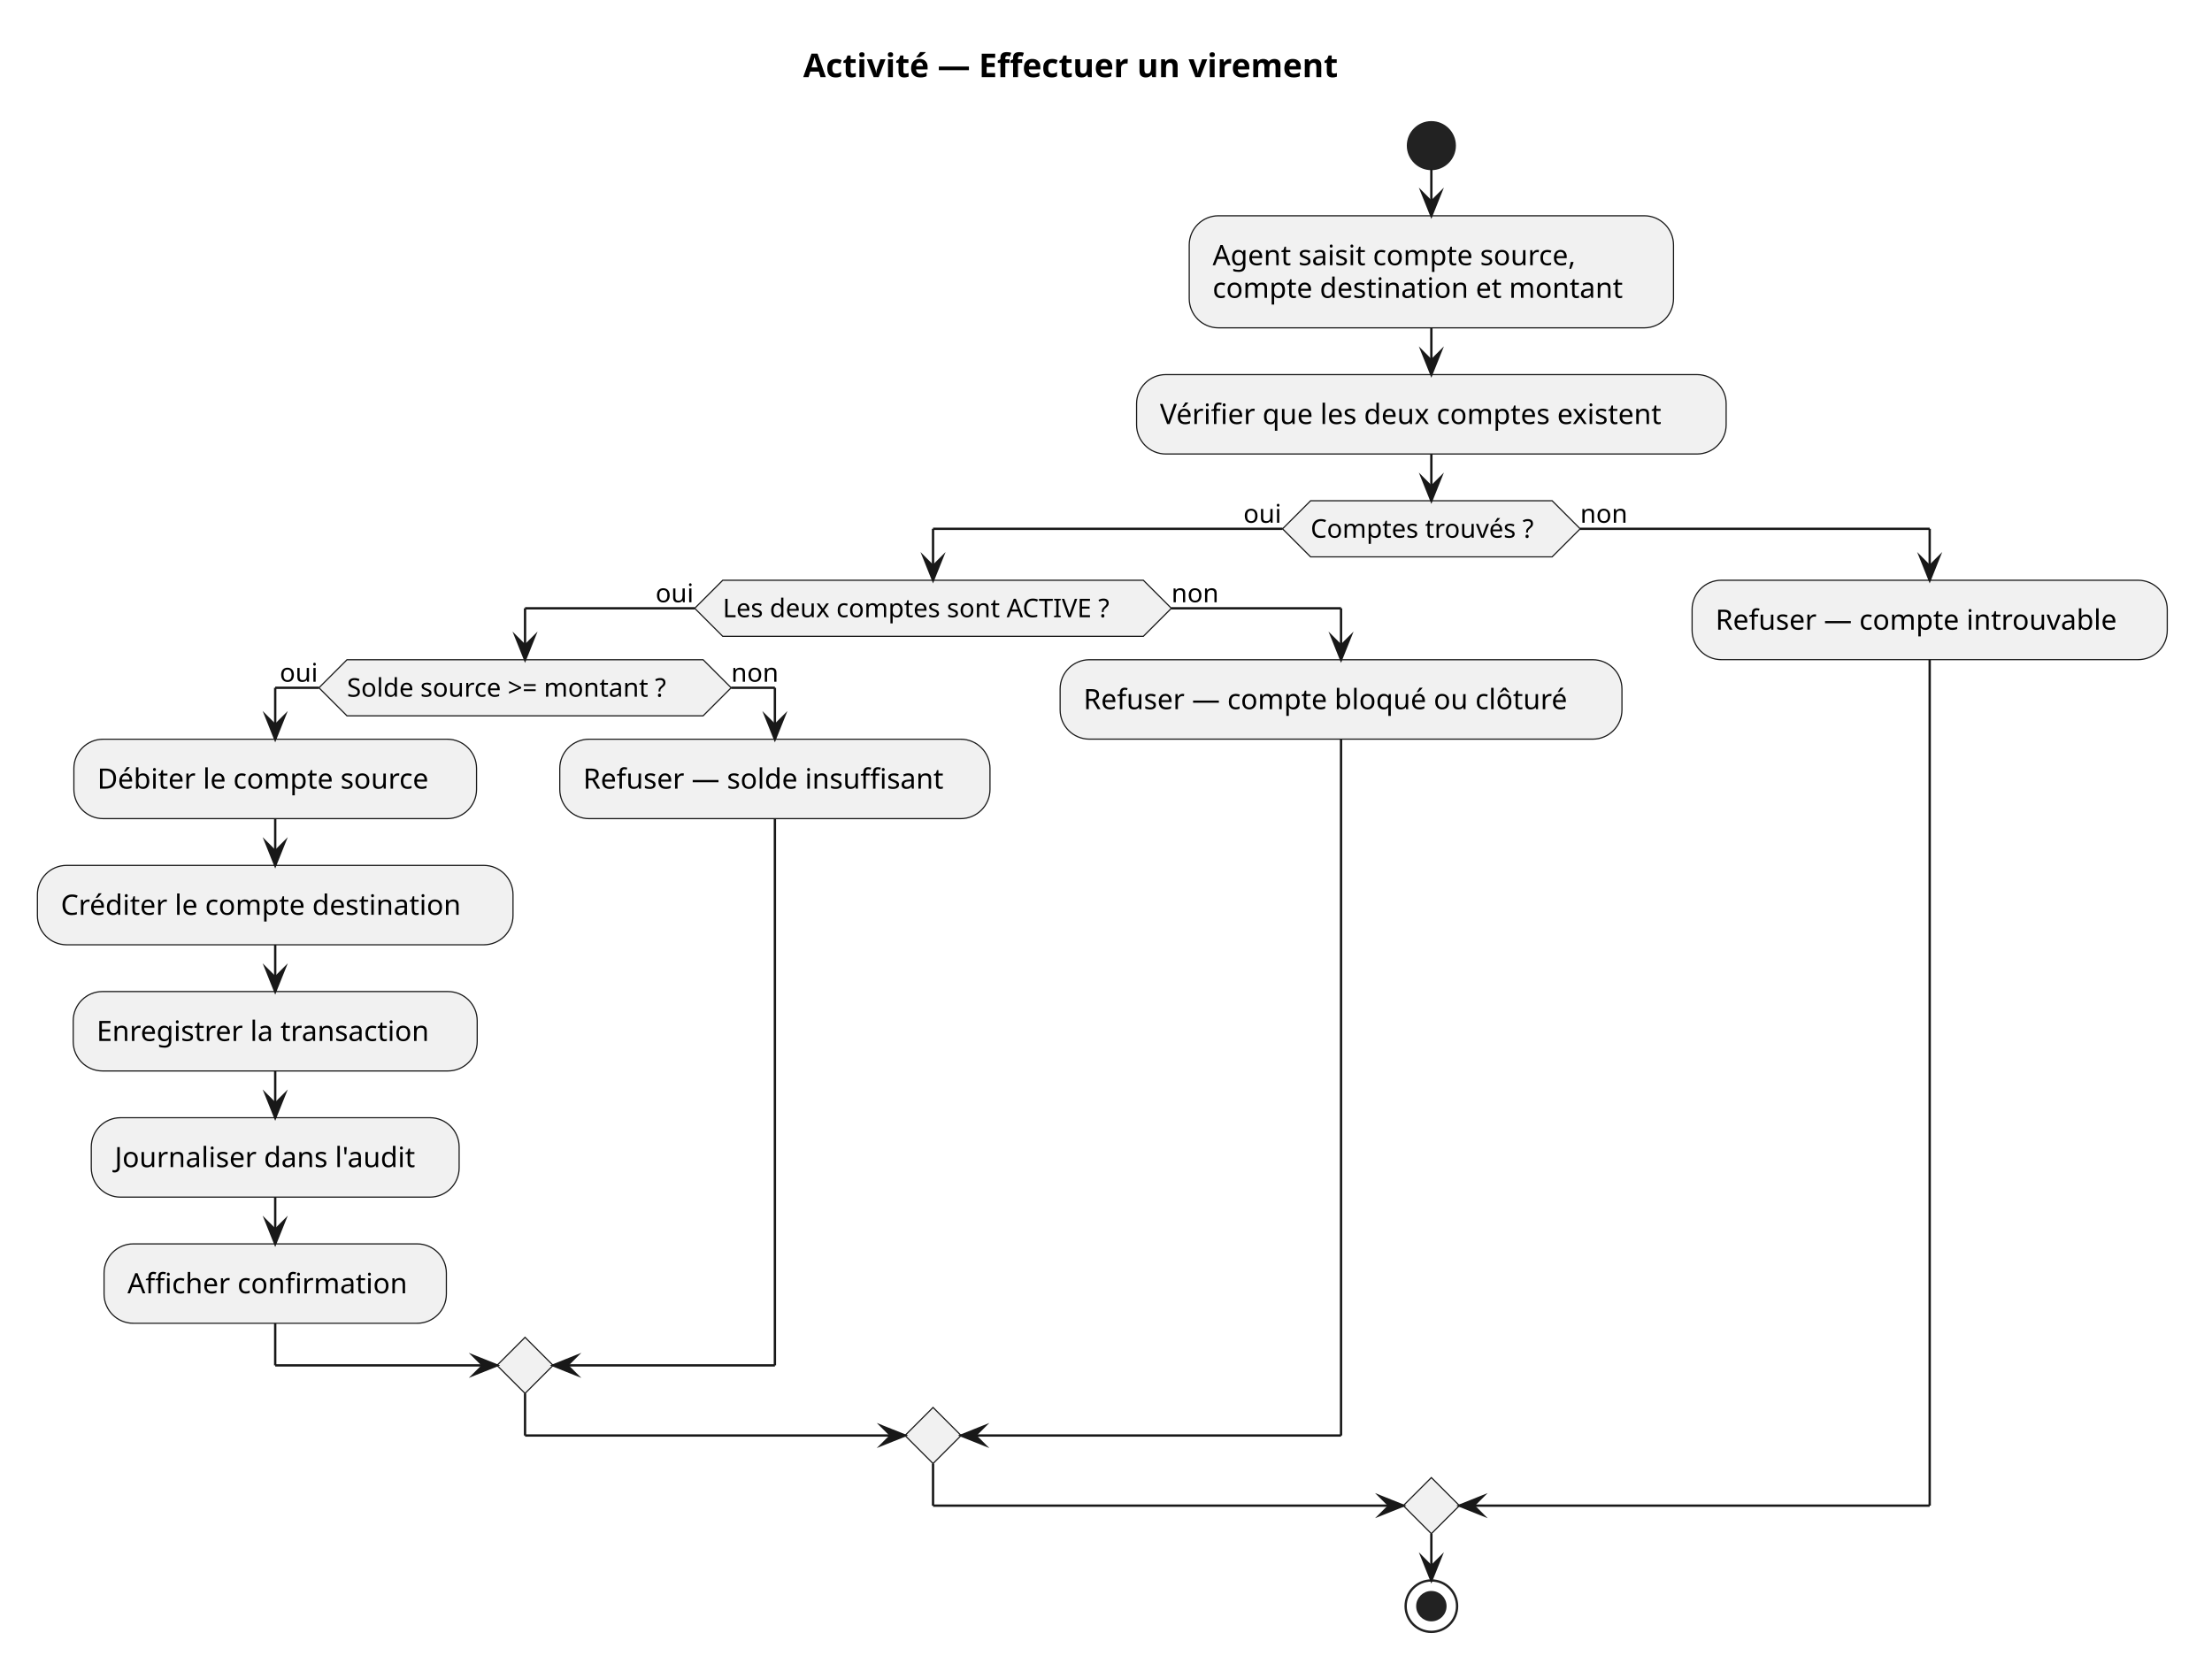
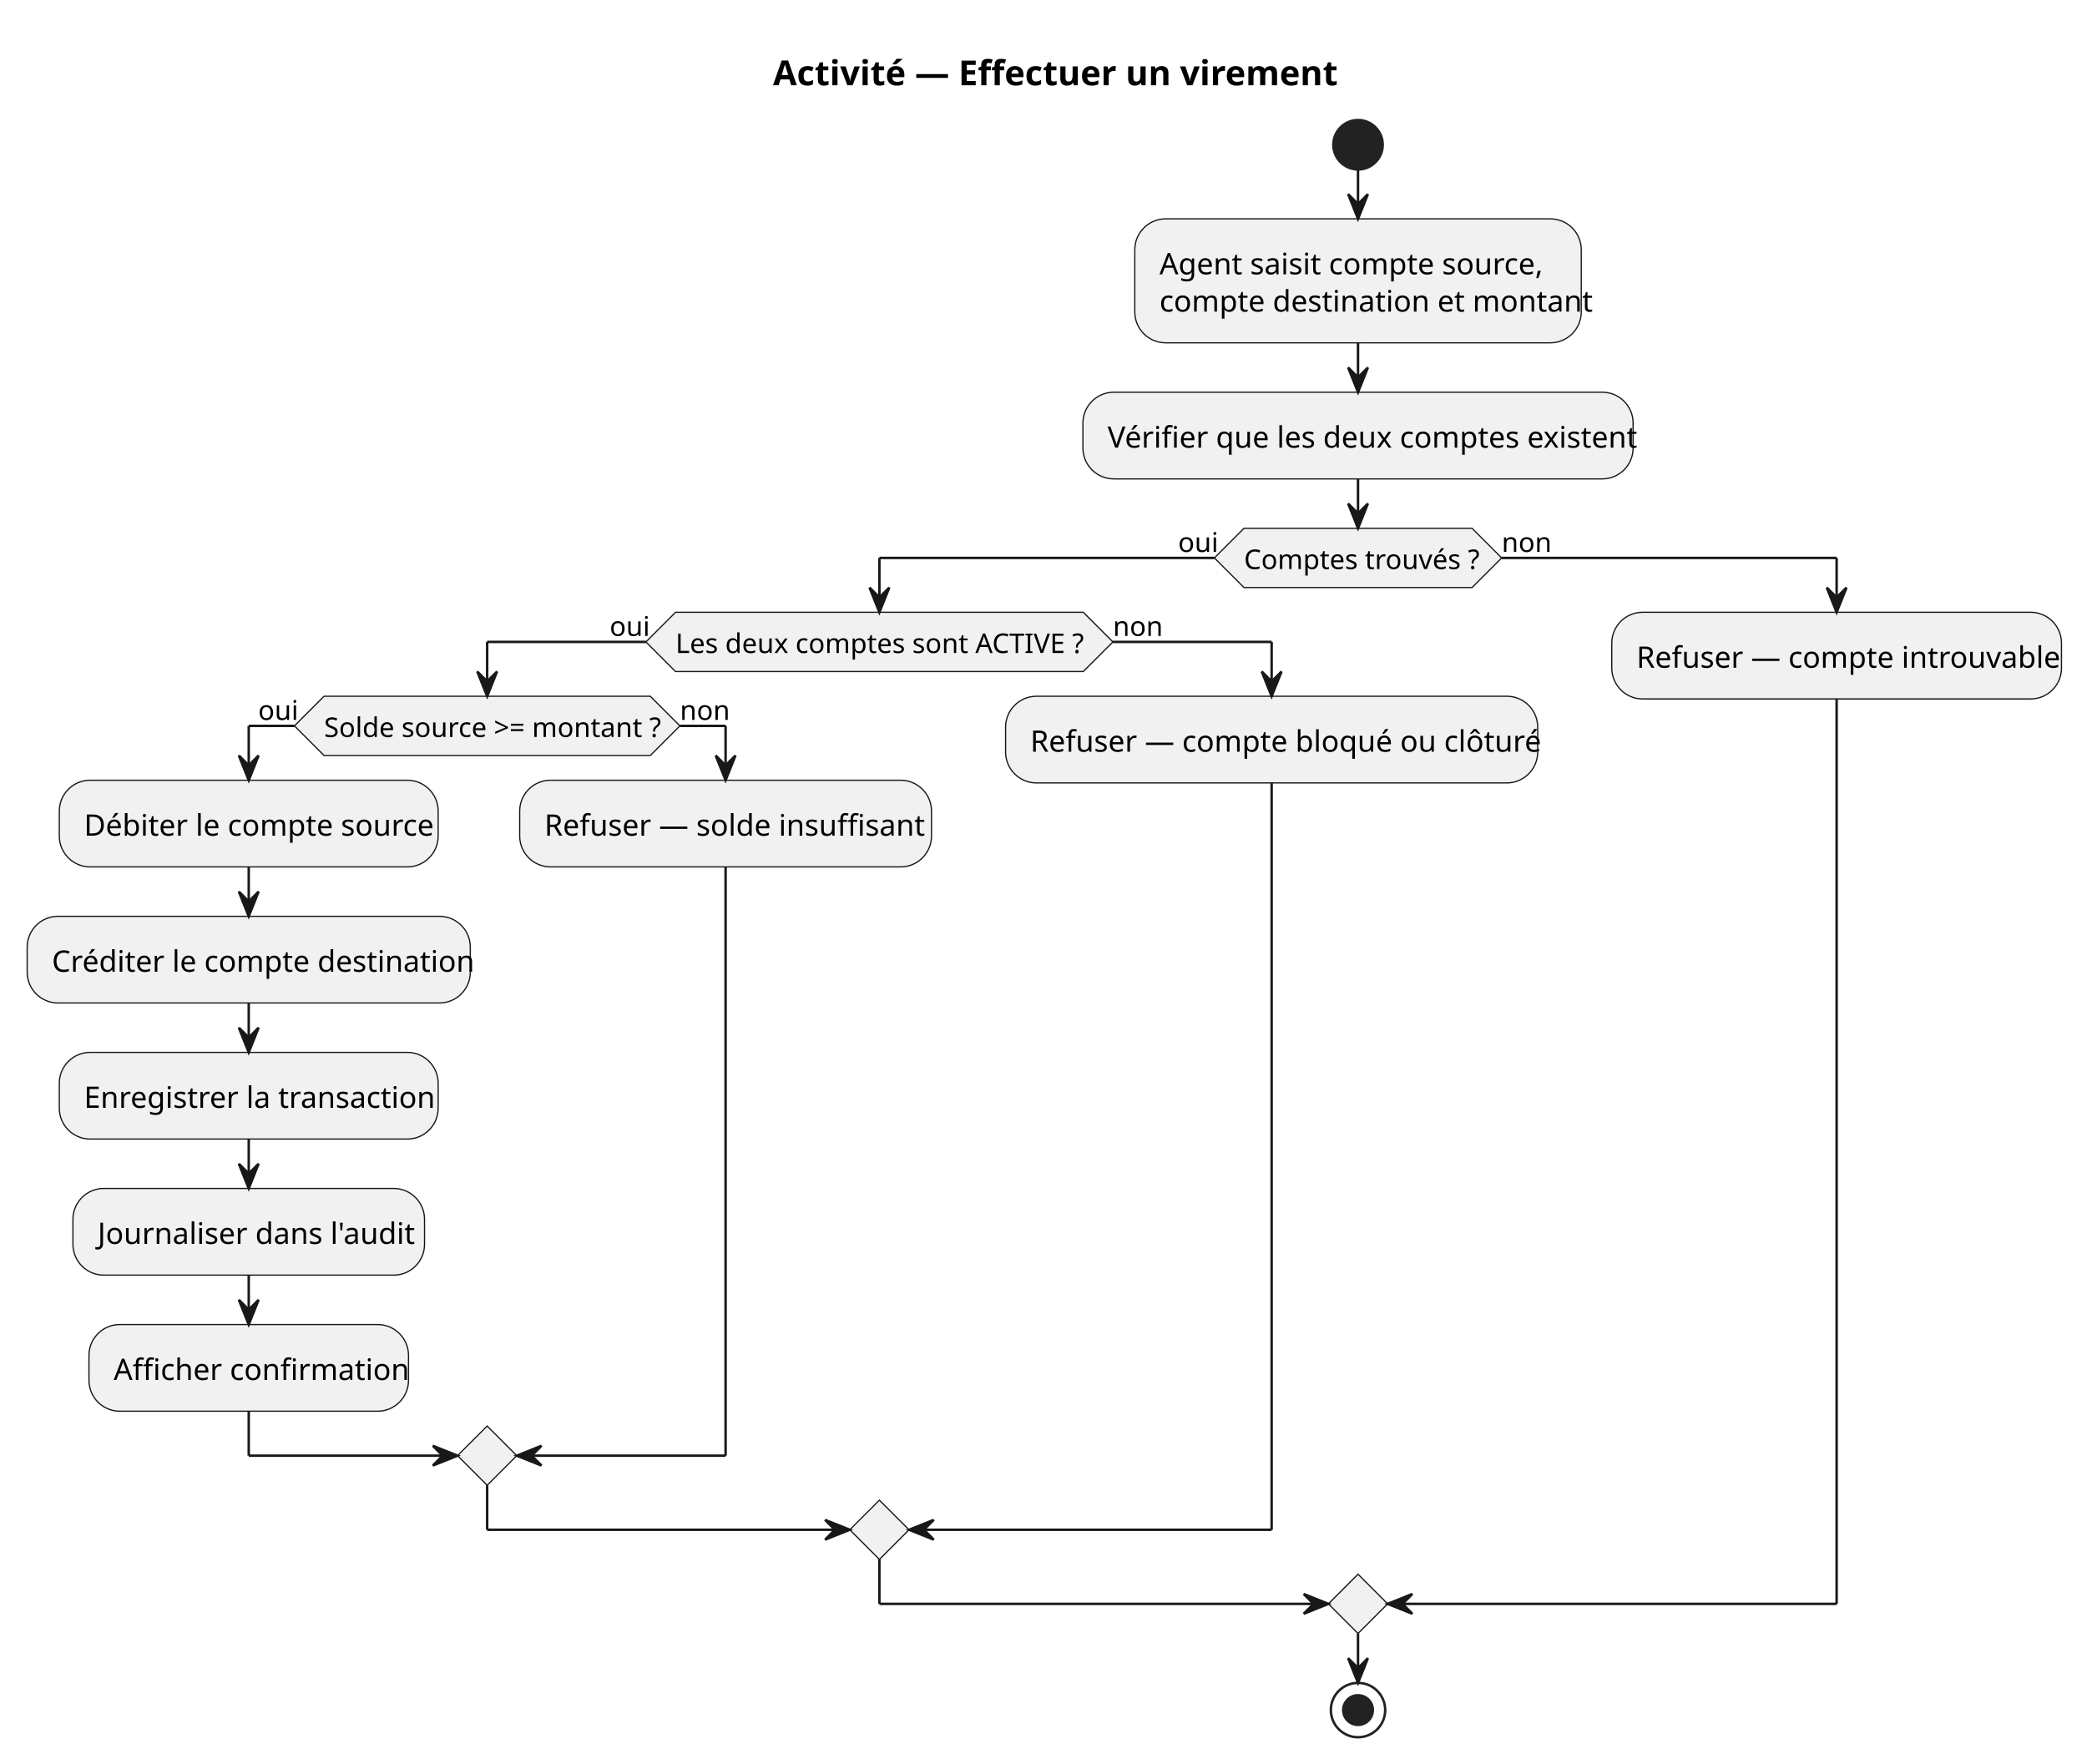
- <svg xmlns="http://www.w3.org/2000/svg" version="1.1" data-diagram-type="ACTIVITY" style="width:946px;height:718px;background:#FFFFFF;" width="946px" height="718px" viewBox="0 0 946 718" zoomAndPan="magnify" preserveAspectRatio="none" contentStyleType="text/css">
+ <svg xmlns="http://www.w3.org/2000/svg" contentStyleType="text/css" height="714px" preserveAspectRatio="none" style="width:845px;height:714px;background:#FFFFFF;" version="1.1" viewBox="0 0 845 714" width="845px" zoomAndPan="magnify">
  <defs />
  <g>
-     <g class="title" data-source-line="3">
-       <text x="343.518" y="32.995" fill="#000000" font-size="14" lengthAdjust="spacing" textLength="257.831" font-weight="700" font-family="sans-serif">Activité — Effectuer un virement</text>
-     </g>
-     <ellipse cx="612.147" cy="62.297" rx="10" ry="10" fill="#222222" style="stroke:#222222;stroke-width:1;" />
-     <rect x="508.594" y="92.297" width="207.107" height="47.938" fill="#F1F1F1" style="stroke:#181818;stroke-width:0.5;" rx="12.5" ry="12.5" />
-     <text x="518.594" y="113.436" fill="#000000" font-size="12" lengthAdjust="spacing" textLength="167.455" font-family="sans-serif">Agent saisit compte source,</text>
-     <text x="518.594" y="127.404" fill="#000000" font-size="12" lengthAdjust="spacing" textLength="187.107" font-family="sans-serif">compte destination et montant</text>
-     <rect x="486.076" y="160.234" width="252.143" height="33.969" fill="#F1F1F1" style="stroke:#181818;stroke-width:0.5;" rx="12.5" ry="12.5" />
-     <text x="496.076" y="181.373" fill="#000000" font-size="12" lengthAdjust="spacing" textLength="232.143" font-family="sans-serif">Vérifier que les deux comptes existent</text>
-     <polygon points="560.499,214.203,663.796,214.203,675.796,226.203,663.796,238.203,560.499,238.203,548.499,226.203,560.499,214.203" fill="#F1F1F1" style="stroke:#181818;stroke-width:0.5;stroke-linejoin:miter;stroke-miterlimit:10;" />
-     <text x="560.499" y="230.011" fill="#000000" font-size="11" lengthAdjust="spacing" textLength="103.297" font-family="sans-serif">Comptes trouvés ?</text>
-     <text x="531.741" y="223.609" fill="#000000" font-size="11" lengthAdjust="spacing" textLength="16.758" font-family="sans-serif">oui</text>
-     <text x="675.796" y="223.609" fill="#000000" font-size="11" lengthAdjust="spacing" textLength="20.673" font-family="sans-serif">non</text>
-     <polygon points="309.105,248.203,488.961,248.203,500.961,260.203,488.961,272.203,309.105,272.203,297.105,260.203,309.105,248.203" fill="#F1F1F1" style="stroke:#181818;stroke-width:0.5;stroke-linejoin:miter;stroke-miterlimit:10;" />
-     <text x="309.105" y="264.011" fill="#000000" font-size="11" lengthAdjust="spacing" textLength="179.856" font-family="sans-serif">Les deux comptes sont ACTIVE ?</text>
-     <text x="280.347" y="257.609" fill="#000000" font-size="11" lengthAdjust="spacing" textLength="16.758" font-family="sans-serif">oui</text>
-     <text x="500.961" y="257.609" fill="#000000" font-size="11" lengthAdjust="spacing" textLength="20.673" font-family="sans-serif">non</text>
-     <polygon points="148.394,282.203,300.697,282.203,312.697,294.203,300.697,306.203,148.394,306.203,136.394,294.203,148.394,282.203" fill="#F1F1F1" style="stroke:#181818;stroke-width:0.5;stroke-linejoin:miter;stroke-miterlimit:10;" />
-     <text x="148.394" y="298.011" fill="#000000" font-size="11" lengthAdjust="spacing" textLength="152.303" font-family="sans-serif">Solde source &gt;= montant ?</text>
-     <text x="119.636" y="291.609" fill="#000000" font-size="11" lengthAdjust="spacing" textLength="16.758" font-family="sans-serif">oui</text>
-     <text x="312.697" y="291.609" fill="#000000" font-size="11" lengthAdjust="spacing" textLength="20.673" font-family="sans-serif">non</text>
-     <rect x="31.598" y="316.203" width="172.203" height="33.969" fill="#F1F1F1" style="stroke:#181818;stroke-width:0.5;" rx="12.5" ry="12.5" />
-     <text x="41.598" y="337.342" fill="#000000" font-size="12" lengthAdjust="spacing" textLength="152.203" font-family="sans-serif">Débiter le compte source</text>
-     <rect x="16" y="370.172" width="203.398" height="33.969" fill="#F1F1F1" style="stroke:#181818;stroke-width:0.5;" rx="12.5" ry="12.5" />
-     <text x="26" y="391.31" fill="#000000" font-size="12" lengthAdjust="spacing" textLength="183.398" font-family="sans-serif">Créditer le compte destination</text>
-     <rect x="31.316" y="424.141" width="172.766" height="33.969" fill="#F1F1F1" style="stroke:#181818;stroke-width:0.5;" rx="12.5" ry="12.5" />
-     <text x="41.316" y="445.279" fill="#000000" font-size="12" lengthAdjust="spacing" textLength="152.766" font-family="sans-serif">Enregistrer la transaction</text>
-     <rect x="39.039" y="478.109" width="157.32" height="33.969" fill="#F1F1F1" style="stroke:#181818;stroke-width:0.5;" rx="12.5" ry="12.5" />
-     <text x="49.039" y="499.248" fill="#000000" font-size="12" lengthAdjust="spacing" textLength="137.32" font-family="sans-serif">Journaliser dans l'audit</text>
-     <rect x="44.503" y="532.078" width="146.393" height="33.969" fill="#F1F1F1" style="stroke:#181818;stroke-width:0.5;" rx="12.5" ry="12.5" />
-     <text x="54.503" y="553.217" fill="#000000" font-size="12" lengthAdjust="spacing" textLength="126.393" font-family="sans-serif">Afficher confirmation</text>
-     <rect x="239.398" y="316.203" width="183.986" height="33.969" fill="#F1F1F1" style="stroke:#181818;stroke-width:0.5;" rx="12.5" ry="12.5" />
-     <text x="249.398" y="337.342" fill="#000000" font-size="12" lengthAdjust="spacing" textLength="163.986" font-family="sans-serif">Refuser — solde insuffisant</text>
-     <polygon points="224.545,572.047,236.545,584.047,224.545,596.047,212.545,584.047,224.545,572.047" fill="#F1F1F1" style="stroke:#181818;stroke-width:0.5;stroke-linejoin:miter;stroke-miterlimit:10;" />
-     <rect x="453.385" y="282.203" width="240.272" height="33.969" fill="#F1F1F1" style="stroke:#181818;stroke-width:0.5;" rx="12.5" ry="12.5" />
-     <text x="463.385" y="303.342" fill="#000000" font-size="12" lengthAdjust="spacing" textLength="220.272" font-family="sans-serif">Refuser — compte bloqué ou clôturé</text>
-     <polygon points="399.033,602.047,411.033,614.047,399.033,626.047,387.033,614.047,399.033,602.047" fill="#F1F1F1" style="stroke:#181818;stroke-width:0.5;stroke-linejoin:miter;stroke-miterlimit:10;" />
-     <rect x="723.656" y="248.203" width="203.211" height="33.969" fill="#F1F1F1" style="stroke:#181818;stroke-width:0.5;" rx="12.5" ry="12.5" />
-     <text x="733.656" y="269.342" fill="#000000" font-size="12" lengthAdjust="spacing" textLength="183.211" font-family="sans-serif">Refuser — compte introuvable</text>
-     <polygon points="612.147,632.047,624.147,644.047,612.147,656.047,600.147,644.047,612.147,632.047" fill="#F1F1F1" style="stroke:#181818;stroke-width:0.5;stroke-linejoin:miter;stroke-miterlimit:10;" />
-     <ellipse cx="612.147" cy="687.047" rx="11" ry="11" fill="none" style="stroke:#222222;stroke-width:1;" />
-     <ellipse cx="612.147" cy="687.047" rx="6" ry="6" fill="#222222" style="stroke:#222222;stroke-width:1;" />
-     <line x1="612.147" y1="72.297" x2="612.147" y2="92.297" style="stroke:#181818;stroke-width:1;" />
-     <polygon points="608.147,82.297,612.147,92.297,616.147,82.297,612.147,86.297" fill="#181818" style="stroke:#181818;stroke-width:1;stroke-linejoin:miter;stroke-miterlimit:10;" />
-     <line x1="612.147" y1="140.234" x2="612.147" y2="160.234" style="stroke:#181818;stroke-width:1;" />
-     <polygon points="608.147,150.234,612.147,160.234,616.147,150.234,612.147,154.234" fill="#181818" style="stroke:#181818;stroke-width:1;stroke-linejoin:miter;stroke-miterlimit:10;" />
-     <line x1="117.699" y1="350.172" x2="117.699" y2="370.172" style="stroke:#181818;stroke-width:1;" />
-     <polygon points="113.699,360.172,117.699,370.172,121.699,360.172,117.699,364.172" fill="#181818" style="stroke:#181818;stroke-width:1;stroke-linejoin:miter;stroke-miterlimit:10;" />
-     <line x1="117.699" y1="404.141" x2="117.699" y2="424.141" style="stroke:#181818;stroke-width:1;" />
-     <polygon points="113.699,414.141,117.699,424.141,121.699,414.141,117.699,418.141" fill="#181818" style="stroke:#181818;stroke-width:1;stroke-linejoin:miter;stroke-miterlimit:10;" />
-     <line x1="117.699" y1="458.109" x2="117.699" y2="478.109" style="stroke:#181818;stroke-width:1;" />
-     <polygon points="113.699,468.109,117.699,478.109,121.699,468.109,117.699,472.109" fill="#181818" style="stroke:#181818;stroke-width:1;stroke-linejoin:miter;stroke-miterlimit:10;" />
-     <line x1="117.699" y1="512.078" x2="117.699" y2="532.078" style="stroke:#181818;stroke-width:1;" />
-     <polygon points="113.699,522.078,117.699,532.078,121.699,522.078,117.699,526.078" fill="#181818" style="stroke:#181818;stroke-width:1;stroke-linejoin:miter;stroke-miterlimit:10;" />
-     <line x1="136.394" y1="294.203" x2="117.699" y2="294.203" style="stroke:#181818;stroke-width:1;" />
-     <line x1="117.699" y1="294.203" x2="117.699" y2="316.203" style="stroke:#181818;stroke-width:1;" />
-     <polygon points="113.699,306.203,117.699,316.203,121.699,306.203,117.699,310.203" fill="#181818" style="stroke:#181818;stroke-width:1;stroke-linejoin:miter;stroke-miterlimit:10;" />
-     <line x1="312.697" y1="294.203" x2="331.392" y2="294.203" style="stroke:#181818;stroke-width:1;" />
-     <line x1="331.392" y1="294.203" x2="331.392" y2="316.203" style="stroke:#181818;stroke-width:1;" />
-     <polygon points="327.392,306.203,331.392,316.203,335.392,306.203,331.392,310.203" fill="#181818" style="stroke:#181818;stroke-width:1;stroke-linejoin:miter;stroke-miterlimit:10;" />
-     <line x1="117.699" y1="566.047" x2="117.699" y2="584.047" style="stroke:#181818;stroke-width:1;" />
-     <line x1="117.699" y1="584.047" x2="212.545" y2="584.047" style="stroke:#181818;stroke-width:1;" />
-     <polygon points="202.545,580.047,212.545,584.047,202.545,588.047,206.545,584.047" fill="#181818" style="stroke:#181818;stroke-width:1;stroke-linejoin:miter;stroke-miterlimit:10;" />
-     <line x1="331.392" y1="350.172" x2="331.392" y2="584.047" style="stroke:#181818;stroke-width:1;" />
-     <line x1="331.392" y1="584.047" x2="236.545" y2="584.047" style="stroke:#181818;stroke-width:1;" />
-     <polygon points="246.545,580.047,236.545,584.047,246.545,588.047,242.545,584.047" fill="#181818" style="stroke:#181818;stroke-width:1;stroke-linejoin:miter;stroke-miterlimit:10;" />
-     <line x1="297.105" y1="260.203" x2="224.545" y2="260.203" style="stroke:#181818;stroke-width:1;" />
-     <line x1="224.545" y1="260.203" x2="224.545" y2="282.203" style="stroke:#181818;stroke-width:1;" />
-     <polygon points="220.545,272.203,224.545,282.203,228.545,272.203,224.545,276.203" fill="#181818" style="stroke:#181818;stroke-width:1;stroke-linejoin:miter;stroke-miterlimit:10;" />
-     <line x1="500.961" y1="260.203" x2="573.52" y2="260.203" style="stroke:#181818;stroke-width:1;" />
-     <line x1="573.52" y1="260.203" x2="573.52" y2="282.203" style="stroke:#181818;stroke-width:1;" />
-     <polygon points="569.52,272.203,573.52,282.203,577.52,272.203,573.52,276.203" fill="#181818" style="stroke:#181818;stroke-width:1;stroke-linejoin:miter;stroke-miterlimit:10;" />
-     <line x1="224.545" y1="596.047" x2="224.545" y2="614.047" style="stroke:#181818;stroke-width:1;" />
-     <line x1="224.545" y1="614.047" x2="387.033" y2="614.047" style="stroke:#181818;stroke-width:1;" />
-     <polygon points="377.033,610.047,387.033,614.047,377.033,618.047,381.033,614.047" fill="#181818" style="stroke:#181818;stroke-width:1;stroke-linejoin:miter;stroke-miterlimit:10;" />
-     <line x1="573.52" y1="316.172" x2="573.52" y2="614.047" style="stroke:#181818;stroke-width:1;" />
-     <line x1="573.52" y1="614.047" x2="411.033" y2="614.047" style="stroke:#181818;stroke-width:1;" />
-     <polygon points="421.033,610.047,411.033,614.047,421.033,618.047,417.033,614.047" fill="#181818" style="stroke:#181818;stroke-width:1;stroke-linejoin:miter;stroke-miterlimit:10;" />
-     <line x1="548.499" y1="226.203" x2="399.033" y2="226.203" style="stroke:#181818;stroke-width:1;" />
-     <line x1="399.033" y1="226.203" x2="399.033" y2="248.203" style="stroke:#181818;stroke-width:1;" />
-     <polygon points="395.033,238.203,399.033,248.203,403.033,238.203,399.033,242.203" fill="#181818" style="stroke:#181818;stroke-width:1;stroke-linejoin:miter;stroke-miterlimit:10;" />
-     <line x1="675.796" y1="226.203" x2="825.262" y2="226.203" style="stroke:#181818;stroke-width:1;" />
-     <line x1="825.262" y1="226.203" x2="825.262" y2="248.203" style="stroke:#181818;stroke-width:1;" />
-     <polygon points="821.262,238.203,825.262,248.203,829.262,238.203,825.262,242.203" fill="#181818" style="stroke:#181818;stroke-width:1;stroke-linejoin:miter;stroke-miterlimit:10;" />
-     <line x1="399.033" y1="626.047" x2="399.033" y2="644.047" style="stroke:#181818;stroke-width:1;" />
-     <line x1="399.033" y1="644.047" x2="600.147" y2="644.047" style="stroke:#181818;stroke-width:1;" />
-     <polygon points="590.147,640.047,600.147,644.047,590.147,648.047,594.147,644.047" fill="#181818" style="stroke:#181818;stroke-width:1;stroke-linejoin:miter;stroke-miterlimit:10;" />
-     <line x1="825.262" y1="282.172" x2="825.262" y2="644.047" style="stroke:#181818;stroke-width:1;" />
-     <line x1="825.262" y1="644.047" x2="624.147" y2="644.047" style="stroke:#181818;stroke-width:1;" />
-     <polygon points="634.147,640.047,624.147,644.047,634.147,648.047,630.147,644.047" fill="#181818" style="stroke:#181818;stroke-width:1;stroke-linejoin:miter;stroke-miterlimit:10;" />
-     <line x1="612.147" y1="194.203" x2="612.147" y2="214.203" style="stroke:#181818;stroke-width:1;" />
-     <polygon points="608.147,204.203,612.147,214.203,616.147,204.203,612.147,208.203" fill="#181818" style="stroke:#181818;stroke-width:1;stroke-linejoin:miter;stroke-miterlimit:10;" />
-     <line x1="612.147" y1="656.047" x2="612.147" y2="676.047" style="stroke:#181818;stroke-width:1;" />
-     <polygon points="608.147,666.047,612.147,676.047,616.147,666.047,612.147,670.047" fill="#181818" style="stroke:#181818;stroke-width:1;stroke-linejoin:miter;stroke-miterlimit:10;" />
+     <text fill="#000000" font-family="sans-serif" font-size="14" font-weight="bold" lengthAdjust="spacing" textLength="216.713" x="312.978" y="34.533">Activité — Effectuer un virement</text>
+     <ellipse cx="549.845" cy="58.609" fill="#222222" rx="10" ry="10" style="stroke:#222222;stroke-width:1;" />
+     <rect fill="#F1F1F1" height="50.188" rx="12.5" ry="12.5" style="stroke:#181818;stroke-width:0.5;" width="180.764" x="459.463" y="88.609" />
+     <text fill="#000000" font-family="sans-serif" font-size="12" lengthAdjust="spacing" textLength="147.404" x="469.463" y="111.066">Agent saisit compte source,</text>
+     <text fill="#000000" font-family="sans-serif" font-size="12" lengthAdjust="spacing" textLength="160.764" x="469.463" y="126.16">compte destination et montant</text>
+     <rect fill="#F1F1F1" height="35.094" rx="12.5" ry="12.5" style="stroke:#181818;stroke-width:0.5;" width="222.769" x="438.46" y="158.797" />
+     <text fill="#000000" font-family="sans-serif" font-size="12" lengthAdjust="spacing" textLength="202.769" x="448.46" y="181.254">Vérifier que les deux comptes existent</text>
+     <polygon fill="#F1F1F1" points="503.685,213.891,596.004,213.891,608.004,225.891,596.004,237.891,503.685,237.891,491.685,225.891,503.685,213.891" style="stroke:#181818;stroke-width:0.5;" />
+     <text fill="#000000" font-family="sans-serif" font-size="11" lengthAdjust="spacing" textLength="92.318" x="503.685" y="230.392">Comptes trouvés ?</text>
+     <text fill="#000000" font-family="sans-serif" font-size="11" lengthAdjust="spacing" textLength="14.679" x="477.006" y="223.474">oui</text>
+     <text fill="#000000" font-family="sans-serif" font-size="11" lengthAdjust="spacing" textLength="18.353" x="608.004" y="223.474">non</text>
+     <polygon fill="#F1F1F1" points="273.519,247.891,438.599,247.891,450.599,259.891,438.599,271.891,273.519,271.891,261.519,259.891,273.519,247.891" style="stroke:#181818;stroke-width:0.5;" />
+     <text fill="#000000" font-family="sans-serif" font-size="11" lengthAdjust="spacing" textLength="165.081" x="273.519" y="264.392">Les deux comptes sont ACTIVE ?</text>
+     <text fill="#000000" font-family="sans-serif" font-size="11" lengthAdjust="spacing" textLength="14.679" x="246.84" y="257.474">oui</text>
+     <text fill="#000000" font-family="sans-serif" font-size="11" lengthAdjust="spacing" textLength="18.353" x="450.599" y="257.474">non</text>
+     <polygon fill="#F1F1F1" points="131.203,281.891,263.289,281.891,275.289,293.891,263.289,305.891,131.203,305.891,119.203,293.891,131.203,281.891" style="stroke:#181818;stroke-width:0.5;" />
+     <text fill="#000000" font-family="sans-serif" font-size="11" lengthAdjust="spacing" textLength="132.086" x="131.203" y="298.392">Solde source &gt;= montant ?</text>
+     <text fill="#000000" font-family="sans-serif" font-size="11" lengthAdjust="spacing" textLength="14.679" x="104.524" y="291.474">oui</text>
+     <text fill="#000000" font-family="sans-serif" font-size="11" lengthAdjust="spacing" textLength="18.353" x="275.289" y="291.474">non</text>
+     <rect fill="#F1F1F1" height="35.094" rx="12.5" ry="12.5" style="stroke:#181818;stroke-width:0.5;" width="153.394" x="24.011" y="315.891" />
+     <text fill="#000000" font-family="sans-serif" font-size="12" lengthAdjust="spacing" textLength="133.394" x="34.011" y="338.348">Débiter le compte source</text>
+     <rect fill="#F1F1F1" height="35.094" rx="12.5" ry="12.5" style="stroke:#181818;stroke-width:0.5;" width="179.416" x="11" y="370.984" />
+     <text fill="#000000" font-family="sans-serif" font-size="12" lengthAdjust="spacing" textLength="159.416" x="21" y="393.441">Créditer le compte destination</text>
+     <rect fill="#F1F1F1" height="35.094" rx="12.5" ry="12.5" style="stroke:#181818;stroke-width:0.5;" width="153.394" x="24.011" y="426.078" />
+     <text fill="#000000" font-family="sans-serif" font-size="12" lengthAdjust="spacing" textLength="133.394" x="34.011" y="448.535">Enregistrer la transaction</text>
+     <rect fill="#F1F1F1" height="35.094" rx="12.5" ry="12.5" style="stroke:#181818;stroke-width:0.5;" width="142.361" x="29.527" y="481.172" />
+     <text fill="#000000" font-family="sans-serif" font-size="12" lengthAdjust="spacing" textLength="122.361" x="39.527" y="503.629">Journaliser dans l'audit</text>
+     <rect fill="#F1F1F1" height="35.094" rx="12.5" ry="12.5" style="stroke:#181818;stroke-width:0.5;" width="129.377" x="36.02" y="536.266" />
+     <text fill="#000000" font-family="sans-serif" font-size="12" lengthAdjust="spacing" textLength="109.377" x="46.02" y="558.723">Afficher confirmation</text>
+     <rect fill="#F1F1F1" height="35.094" rx="12.5" ry="12.5" style="stroke:#181818;stroke-width:0.5;" width="166.736" x="210.416" y="315.891" />
+     <text fill="#000000" font-family="sans-serif" font-size="12" lengthAdjust="spacing" textLength="146.736" x="220.416" y="338.348">Refuser — solde insuffisant</text>
+     <polygon fill="#F1F1F1" points="197.246,577.359,209.246,589.359,197.246,601.359,185.246,589.359,197.246,577.359" style="stroke:#181818;stroke-width:0.5;" />
+     <rect fill="#F1F1F1" height="35.094" rx="12.5" ry="12.5" style="stroke:#181818;stroke-width:0.5;" width="215.44" x="407.152" y="281.891" />
+     <text fill="#000000" font-family="sans-serif" font-size="12" lengthAdjust="spacing" textLength="195.44" x="417.152" y="304.348">Refuser — compte bloqué ou clôturé</text>
+     <polygon fill="#F1F1F1" points="356.059,607.359,368.059,619.359,356.059,631.359,344.059,619.359,356.059,607.359" style="stroke:#181818;stroke-width:0.5;" />
+     <rect fill="#F1F1F1" height="35.094" rx="12.5" ry="12.5" style="stroke:#181818;stroke-width:0.5;" width="182.076" x="652.592" y="247.891" />
+     <text fill="#000000" font-family="sans-serif" font-size="12" lengthAdjust="spacing" textLength="162.076" x="662.592" y="270.348">Refuser — compte introuvable</text>
+     <polygon fill="#F1F1F1" points="549.845,637.359,561.845,649.359,549.845,661.359,537.845,649.359,549.845,637.359" style="stroke:#181818;stroke-width:0.5;" />
+     <ellipse cx="549.845" cy="692.359" fill="none" rx="11" ry="11" style="stroke:#222222;stroke-width:1;" />
+     <ellipse cx="549.845" cy="692.359" fill="#222222" rx="6" ry="6" style="stroke:#222222;stroke-width:1;" />
+     <line style="stroke:#181818;stroke-width:1;" x1="549.845" x2="549.845" y1="68.609" y2="88.609" />
+     <polygon fill="#181818" points="545.845,78.609,549.845,88.609,553.845,78.609,549.845,82.609" style="stroke:#181818;stroke-width:1;" />
+     <line style="stroke:#181818;stroke-width:1;" x1="549.845" x2="549.845" y1="138.797" y2="158.797" />
+     <polygon fill="#181818" points="545.845,148.797,549.845,158.797,553.845,148.797,549.845,152.797" style="stroke:#181818;stroke-width:1;" />
+     <line style="stroke:#181818;stroke-width:1;" x1="100.708" x2="100.708" y1="350.984" y2="370.984" />
+     <polygon fill="#181818" points="96.708,360.984,100.708,370.984,104.708,360.984,100.708,364.984" style="stroke:#181818;stroke-width:1;" />
+     <line style="stroke:#181818;stroke-width:1;" x1="100.708" x2="100.708" y1="406.078" y2="426.078" />
+     <polygon fill="#181818" points="96.708,416.078,100.708,426.078,104.708,416.078,100.708,420.078" style="stroke:#181818;stroke-width:1;" />
+     <line style="stroke:#181818;stroke-width:1;" x1="100.708" x2="100.708" y1="461.172" y2="481.172" />
+     <polygon fill="#181818" points="96.708,471.172,100.708,481.172,104.708,471.172,100.708,475.172" style="stroke:#181818;stroke-width:1;" />
+     <line style="stroke:#181818;stroke-width:1;" x1="100.708" x2="100.708" y1="516.266" y2="536.266" />
+     <polygon fill="#181818" points="96.708,526.266,100.708,536.266,104.708,526.266,100.708,530.266" style="stroke:#181818;stroke-width:1;" />
+     <line style="stroke:#181818;stroke-width:1;" x1="119.203" x2="100.708" y1="293.891" y2="293.891" />
+     <line style="stroke:#181818;stroke-width:1;" x1="100.708" x2="100.708" y1="293.891" y2="315.891" />
+     <polygon fill="#181818" points="96.708,305.891,100.708,315.891,104.708,305.891,100.708,309.891" style="stroke:#181818;stroke-width:1;" />
+     <line style="stroke:#181818;stroke-width:1;" x1="275.289" x2="293.784" y1="293.891" y2="293.891" />
+     <line style="stroke:#181818;stroke-width:1;" x1="293.784" x2="293.784" y1="293.891" y2="315.891" />
+     <polygon fill="#181818" points="289.784,305.891,293.784,315.891,297.784,305.891,293.784,309.891" style="stroke:#181818;stroke-width:1;" />
+     <line style="stroke:#181818;stroke-width:1;" x1="100.708" x2="100.708" y1="571.359" y2="589.359" />
+     <line style="stroke:#181818;stroke-width:1;" x1="100.708" x2="185.246" y1="589.359" y2="589.359" />
+     <polygon fill="#181818" points="175.246,585.359,185.246,589.359,175.246,593.359,179.246,589.359" style="stroke:#181818;stroke-width:1;" />
+     <line style="stroke:#181818;stroke-width:1;" x1="293.784" x2="293.784" y1="350.984" y2="589.359" />
+     <line style="stroke:#181818;stroke-width:1;" x1="293.784" x2="209.246" y1="589.359" y2="589.359" />
+     <polygon fill="#181818" points="219.246,585.359,209.246,589.359,219.246,593.359,215.246,589.359" style="stroke:#181818;stroke-width:1;" />
+     <line style="stroke:#181818;stroke-width:1;" x1="261.519" x2="197.246" y1="259.891" y2="259.891" />
+     <line style="stroke:#181818;stroke-width:1;" x1="197.246" x2="197.246" y1="259.891" y2="281.891" />
+     <polygon fill="#181818" points="193.246,271.891,197.246,281.891,201.246,271.891,197.246,275.891" style="stroke:#181818;stroke-width:1;" />
+     <line style="stroke:#181818;stroke-width:1;" x1="450.599" x2="514.872" y1="259.891" y2="259.891" />
+     <line style="stroke:#181818;stroke-width:1;" x1="514.872" x2="514.872" y1="259.891" y2="281.891" />
+     <polygon fill="#181818" points="510.872,271.891,514.872,281.891,518.872,271.891,514.872,275.891" style="stroke:#181818;stroke-width:1;" />
+     <line style="stroke:#181818;stroke-width:1;" x1="197.246" x2="197.246" y1="601.359" y2="619.359" />
+     <line style="stroke:#181818;stroke-width:1;" x1="197.246" x2="344.059" y1="619.359" y2="619.359" />
+     <polygon fill="#181818" points="334.059,615.359,344.059,619.359,334.059,623.359,338.059,619.359" style="stroke:#181818;stroke-width:1;" />
+     <line style="stroke:#181818;stroke-width:1;" x1="514.872" x2="514.872" y1="316.984" y2="619.359" />
+     <line style="stroke:#181818;stroke-width:1;" x1="514.872" x2="368.059" y1="619.359" y2="619.359" />
+     <polygon fill="#181818" points="378.059,615.359,368.059,619.359,378.059,623.359,374.059,619.359" style="stroke:#181818;stroke-width:1;" />
+     <line style="stroke:#181818;stroke-width:1;" x1="491.685" x2="356.059" y1="225.891" y2="225.891" />
+     <line style="stroke:#181818;stroke-width:1;" x1="356.059" x2="356.059" y1="225.891" y2="247.891" />
+     <polygon fill="#181818" points="352.059,237.891,356.059,247.891,360.059,237.891,356.059,241.891" style="stroke:#181818;stroke-width:1;" />
+     <line style="stroke:#181818;stroke-width:1;" x1="608.004" x2="743.63" y1="225.891" y2="225.891" />
+     <line style="stroke:#181818;stroke-width:1;" x1="743.63" x2="743.63" y1="225.891" y2="247.891" />
+     <polygon fill="#181818" points="739.63,237.891,743.63,247.891,747.63,237.891,743.63,241.891" style="stroke:#181818;stroke-width:1;" />
+     <line style="stroke:#181818;stroke-width:1;" x1="356.059" x2="356.059" y1="631.359" y2="649.359" />
+     <line style="stroke:#181818;stroke-width:1;" x1="356.059" x2="537.845" y1="649.359" y2="649.359" />
+     <polygon fill="#181818" points="527.845,645.359,537.845,649.359,527.845,653.359,531.845,649.359" style="stroke:#181818;stroke-width:1;" />
+     <line style="stroke:#181818;stroke-width:1;" x1="743.63" x2="743.63" y1="282.984" y2="649.359" />
+     <line style="stroke:#181818;stroke-width:1;" x1="743.63" x2="561.845" y1="649.359" y2="649.359" />
+     <polygon fill="#181818" points="571.845,645.359,561.845,649.359,571.845,653.359,567.845,649.359" style="stroke:#181818;stroke-width:1;" />
+     <line style="stroke:#181818;stroke-width:1;" x1="549.845" x2="549.845" y1="193.891" y2="213.891" />
+     <polygon fill="#181818" points="545.845,203.891,549.845,213.891,553.845,203.891,549.845,207.891" style="stroke:#181818;stroke-width:1;" />
+     <line style="stroke:#181818;stroke-width:1;" x1="549.845" x2="549.845" y1="661.359" y2="681.359" />
+     <polygon fill="#181818" points="545.845,671.359,549.845,681.359,553.845,671.359,549.845,675.359" style="stroke:#181818;stroke-width:1;" />
  </g>
</svg>
